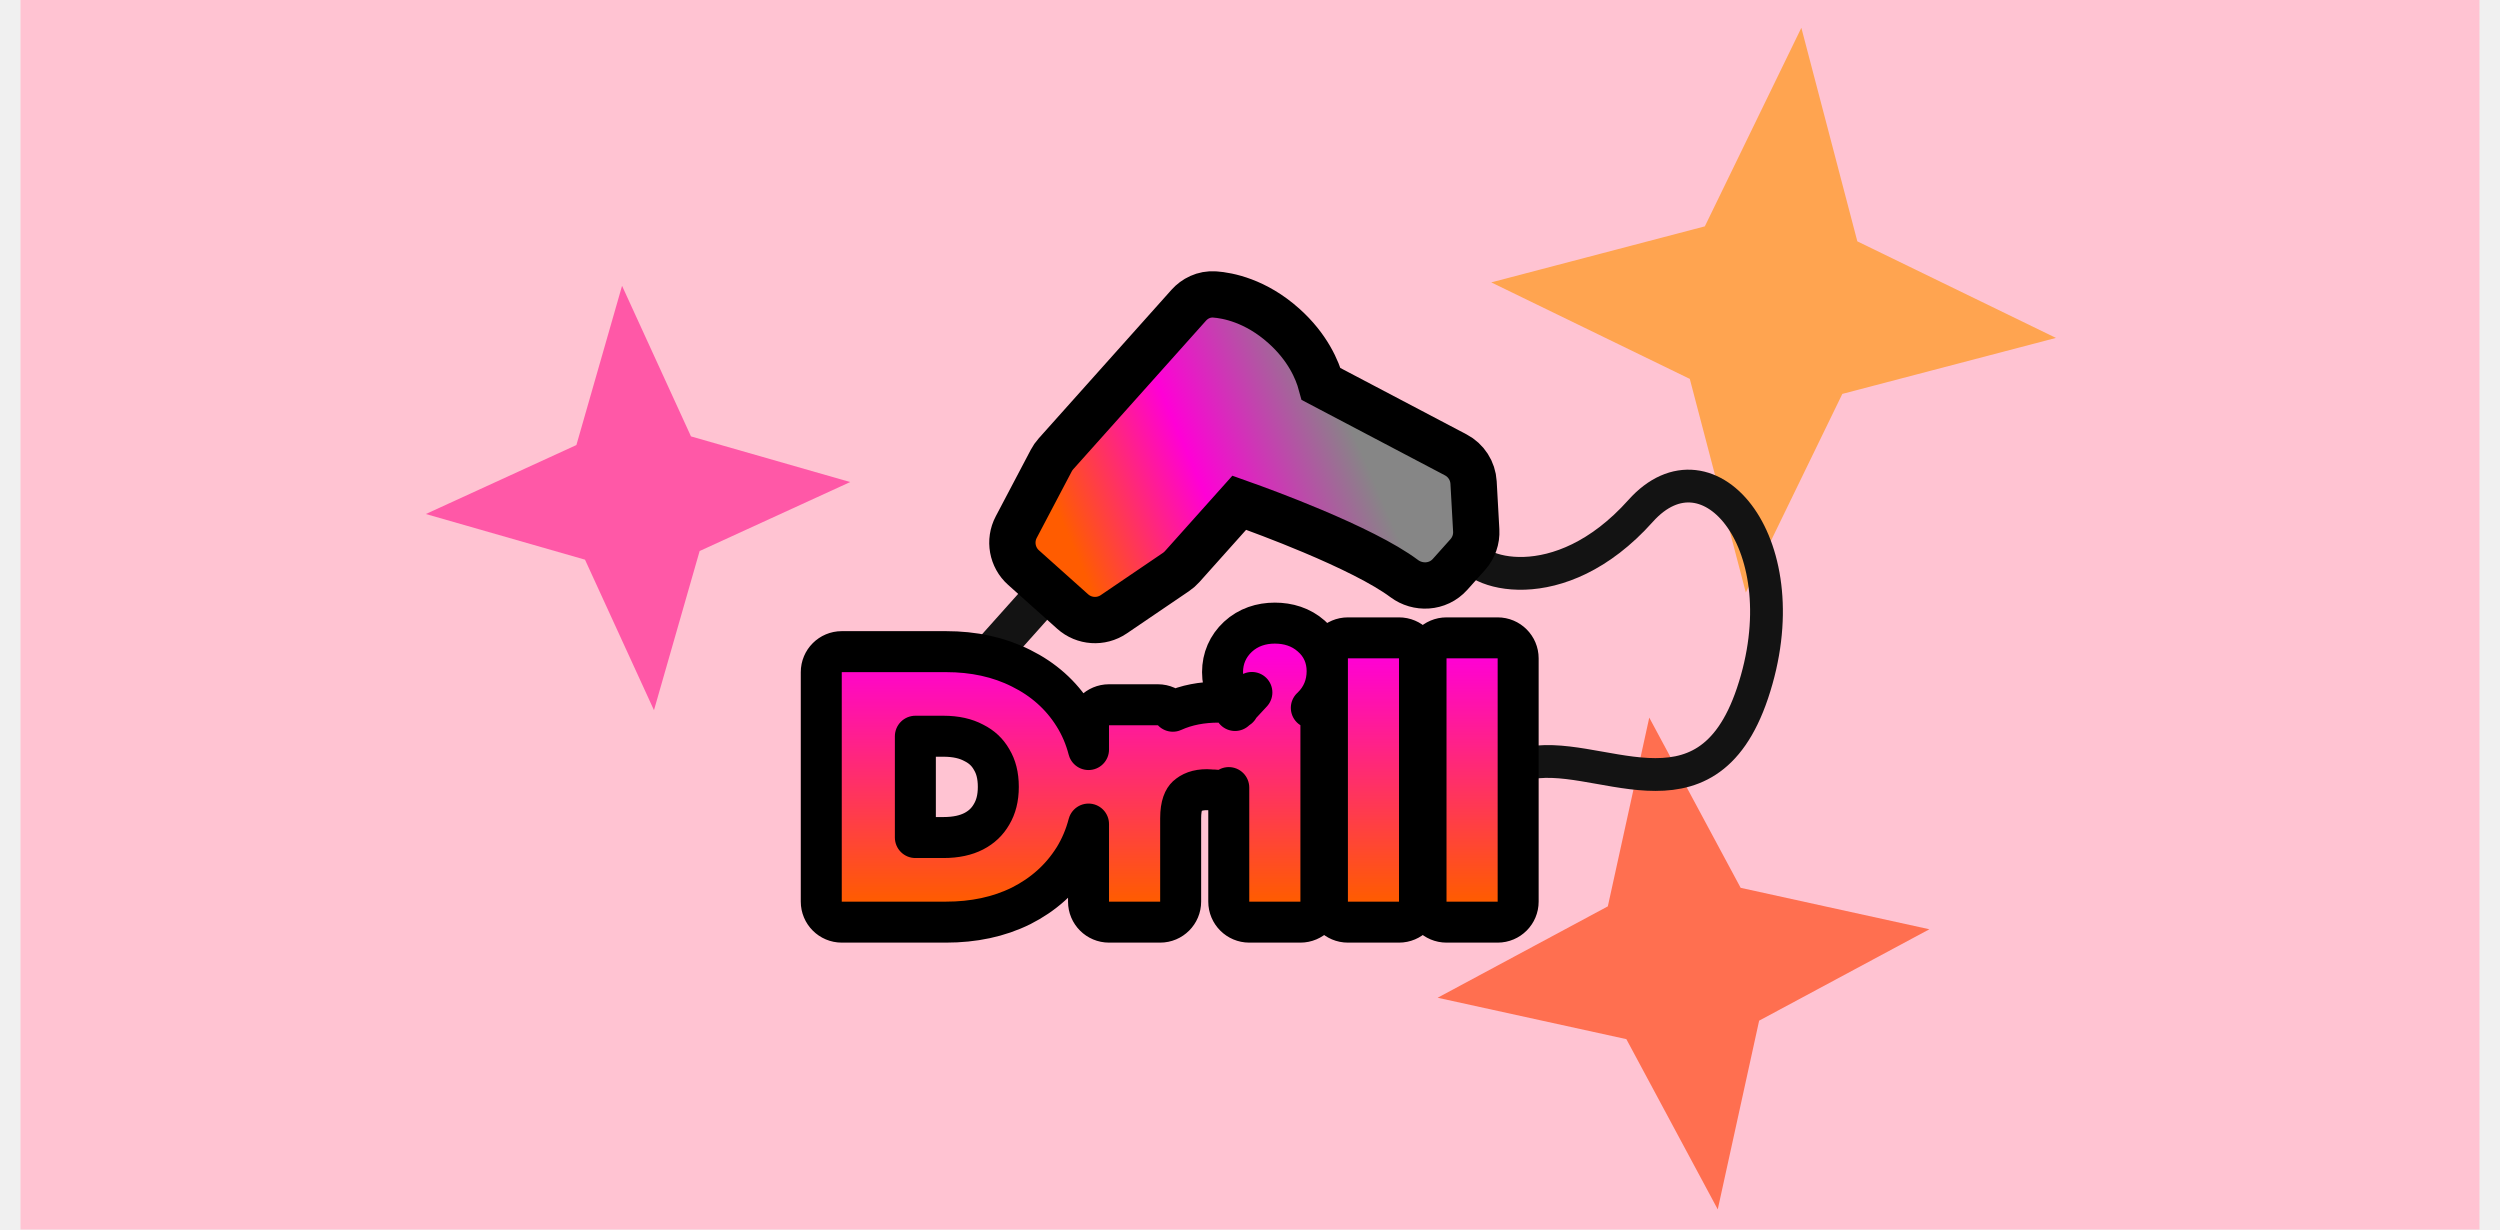
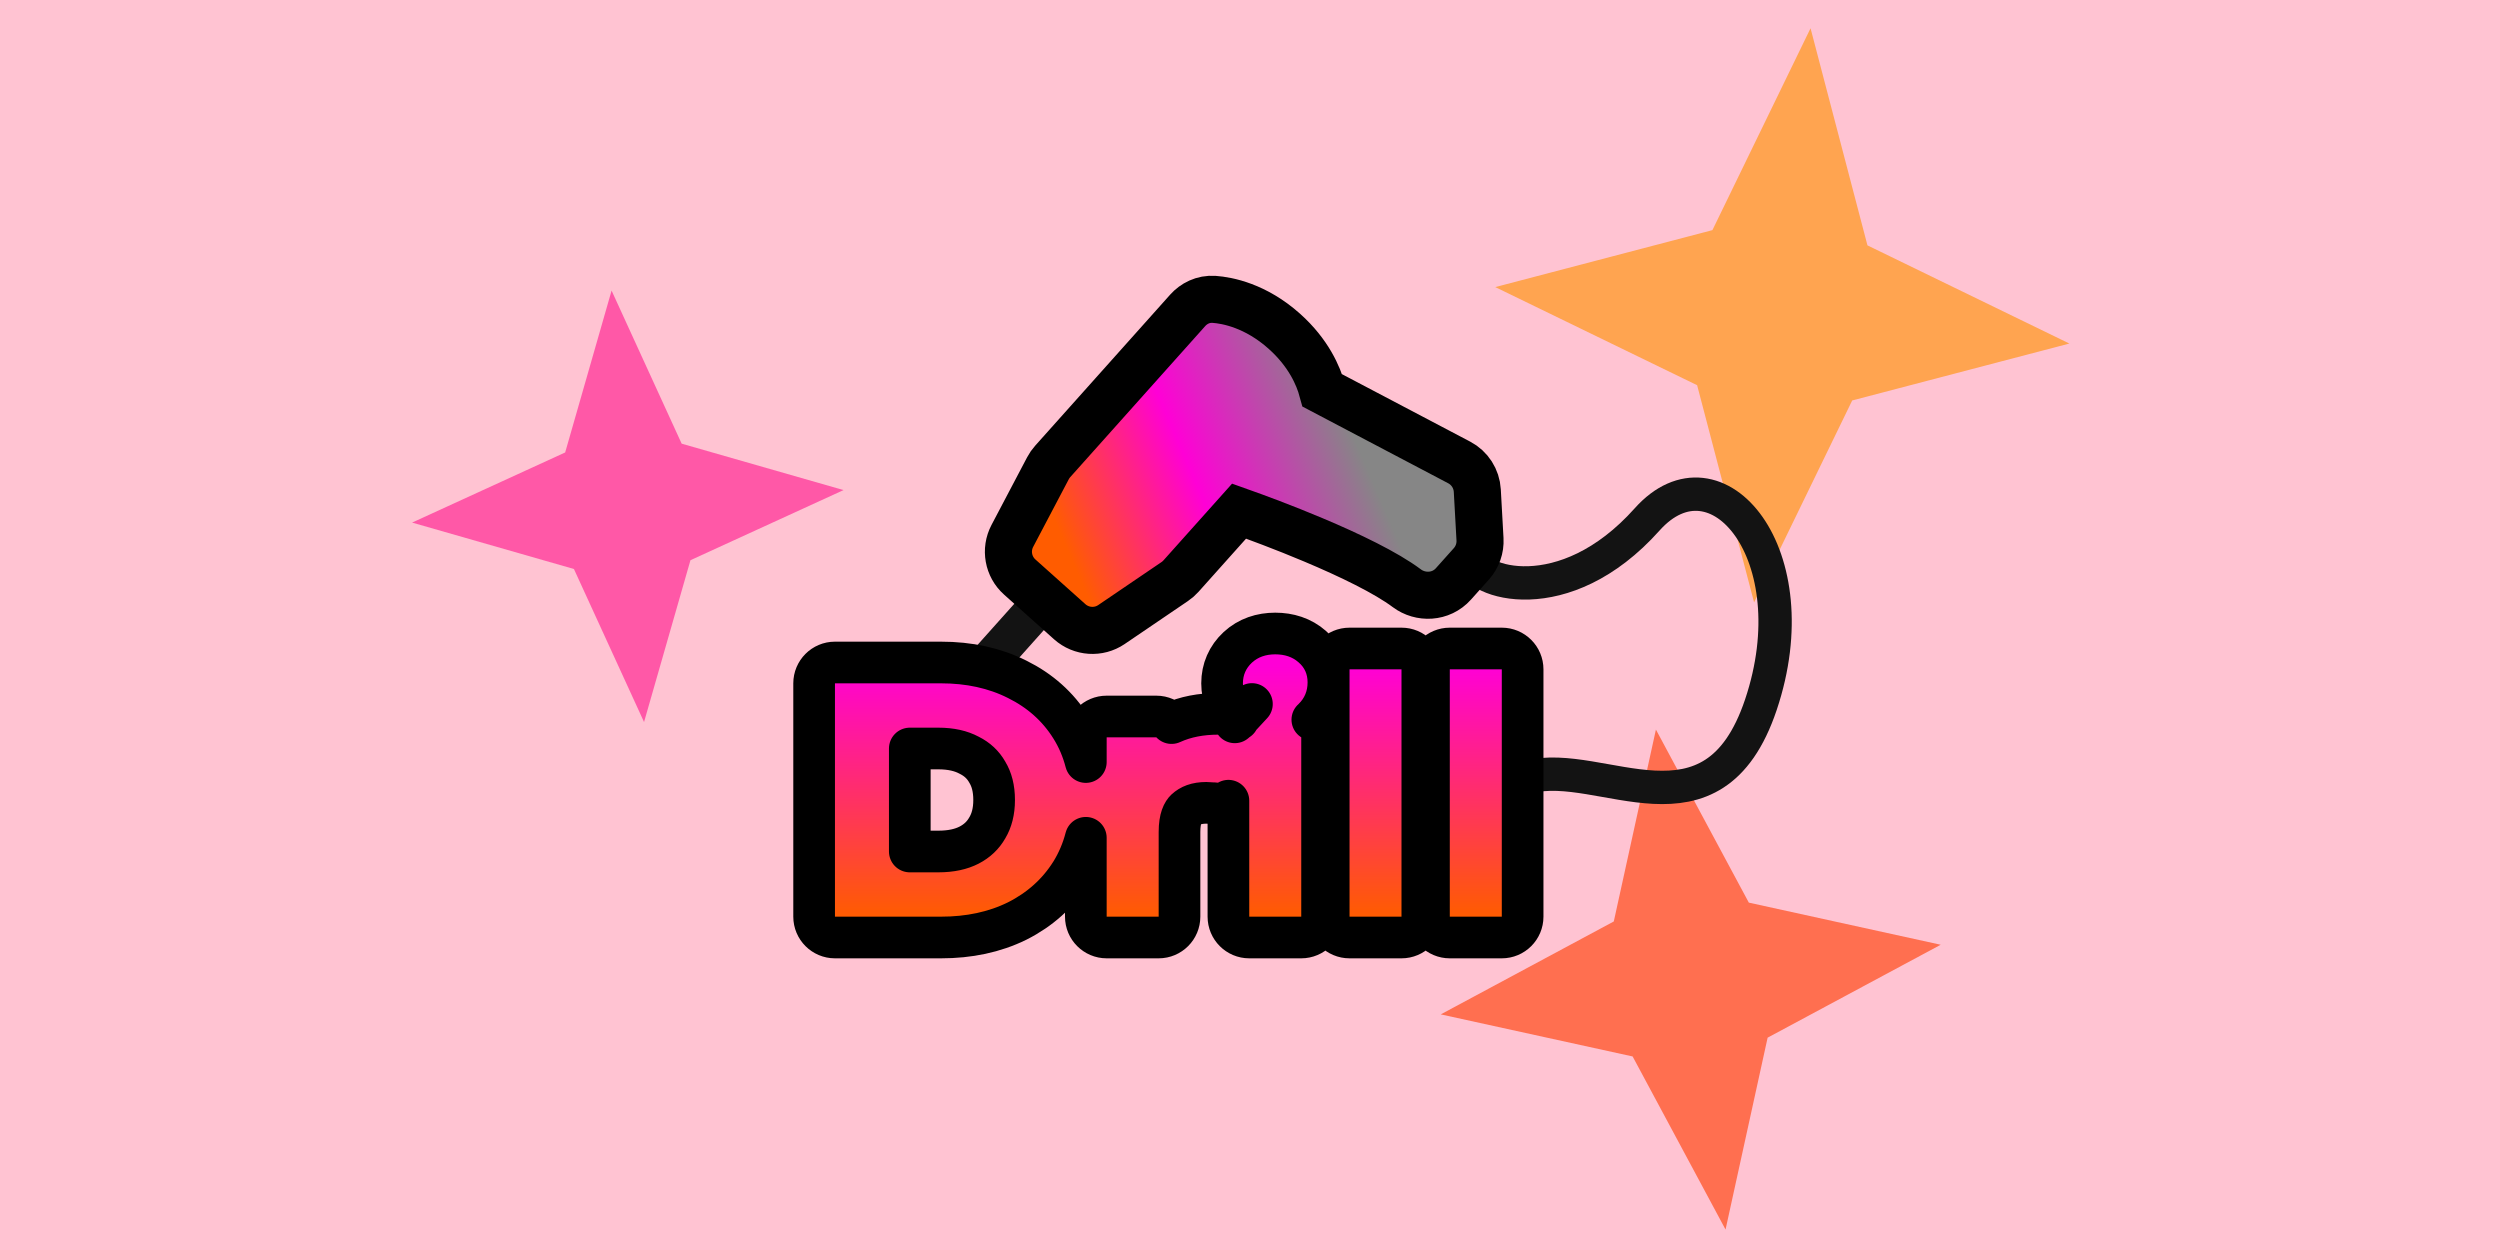
- <svg xmlns="http://www.w3.org/2000/svg" width="61" height="30" viewBox="0 0 61 30" fill="none">
+ <svg xmlns="http://www.w3.org/2000/svg" width="60" height="30" viewBox="0 0 60 30" fill="none">
  <g clip-path="url(#clip0_401_109)">
-     <rect width="60" height="30" transform="translate(0.5)" fill="#FFC3D2" />
-     <path d="M43.953 0.678L45.319 5.889L50.165 8.245L44.953 9.611L42.598 14.457L41.231 9.245L36.386 6.89L41.598 5.523L43.953 0.678Z" fill="#FFA450" />
-     <path d="M40.242 17.51L42.472 21.663L47.077 22.674L42.923 24.904L41.913 29.509L39.683 25.355L35.078 24.345L39.231 22.115L40.242 17.51Z" fill="#FF6F50" />
-     <path d="M15.178 6.974L16.86 10.648L20.745 11.762L17.071 13.445L15.957 17.329L14.274 13.656L10.39 12.542L14.064 10.859L15.178 6.974Z" fill="#FF50A4" fill-opacity="0.92" />
-     <path d="M23.264 16.257C23.089 16.453 23.106 16.753 23.302 16.928C23.497 17.103 23.798 17.086 23.973 16.89L23.264 16.257ZM25.93 13.275L23.264 16.257L23.973 16.89L26.638 13.908L25.93 13.275Z" fill="#131313" />
-     <path d="M35.835 13.41C35.867 13.975 38.032 14.703 40.031 12.466C41.697 10.602 43.974 13.308 42.76 16.917C41.61 20.334 38.936 18.194 37.191 18.646" stroke="#131313" stroke-width="0.8" />
-     <path d="M28.694 13.957L28.694 13.957C28.749 13.92 28.799 13.876 28.844 13.826L30.238 12.267C30.632 12.407 31.308 12.656 32.022 12.957C32.894 13.324 33.765 13.744 34.264 14.118C34.589 14.361 35.08 14.352 35.383 14.013L35.814 13.531C35.958 13.369 36.032 13.158 36.02 12.942L35.955 11.774C35.939 11.489 35.774 11.232 35.521 11.099L32.237 9.371C32.143 9.025 31.908 8.472 31.325 7.951C30.635 7.334 29.955 7.208 29.641 7.185C29.372 7.165 29.148 7.289 29.007 7.446L25.765 11.074C25.72 11.124 25.682 11.179 25.651 11.238L24.796 12.862C24.622 13.193 24.695 13.6 24.974 13.849L26.174 14.922C26.453 15.171 26.866 15.199 27.175 14.989L28.694 13.957Z" fill="url(#paint0_linear_401_109)" stroke="black" stroke-width="1.13" />
-     <path d="M20.039 22C20.039 22.276 20.263 22.5 20.539 22.5H23.083C23.755 22.5 24.369 22.373 24.913 22.104L24.913 22.104L24.917 22.102C25.457 21.829 25.89 21.443 26.202 20.946L26.204 20.944C26.365 20.683 26.483 20.404 26.56 20.107V22C26.56 22.276 26.784 22.5 27.06 22.5H28.308C28.584 22.5 28.808 22.276 28.808 22V19.968C28.808 19.633 28.893 19.493 28.959 19.431L28.96 19.431C29.065 19.334 29.213 19.268 29.452 19.268C29.482 19.268 29.506 19.27 29.526 19.272C29.547 19.275 29.568 19.276 29.588 19.276C29.611 19.276 29.642 19.277 29.683 19.282C29.788 19.292 29.892 19.269 29.982 19.217V22C29.982 22.276 30.206 22.5 30.482 22.5H31.73C32.006 22.5 32.23 22.276 32.23 22V17.696C32.23 17.517 32.137 17.361 31.996 17.272C32.002 17.267 32.007 17.262 32.013 17.256L32.013 17.256C32.259 17.019 32.382 16.714 32.382 16.376C32.382 16.041 32.253 15.741 31.994 15.519C31.743 15.297 31.432 15.204 31.106 15.204C30.774 15.204 30.458 15.304 30.206 15.537C29.96 15.766 29.83 16.064 29.83 16.4C29.83 16.736 29.96 17.034 30.206 17.263L30.546 16.896L30.206 17.263C30.21 17.266 30.213 17.269 30.217 17.272C30.187 17.291 30.16 17.312 30.135 17.336C30.044 17.212 29.898 17.132 29.732 17.132C29.329 17.132 28.952 17.201 28.617 17.354C28.526 17.257 28.396 17.196 28.252 17.196H27.06C26.784 17.196 26.56 17.42 26.56 17.696V18.289C26.483 17.992 26.365 17.712 26.202 17.454C25.89 16.956 25.456 16.573 24.915 16.305C24.37 16.03 23.755 15.9 23.083 15.9H20.539C20.263 15.9 20.039 16.124 20.039 16.4V22ZM24.197 19.865L24.197 19.865L24.193 19.872C24.093 20.046 23.953 20.182 23.758 20.283C23.571 20.379 23.33 20.436 23.019 20.436H22.335V17.964H23.019C23.328 17.964 23.567 18.023 23.753 18.122L23.753 18.122L23.763 18.127C23.955 18.223 24.094 18.355 24.193 18.528L24.193 18.528L24.199 18.539C24.298 18.703 24.359 18.916 24.359 19.2C24.359 19.477 24.299 19.693 24.197 19.865ZM32.389 22C32.389 22.276 32.612 22.5 32.889 22.5H34.136C34.413 22.5 34.636 22.276 34.636 22V16.064C34.636 15.788 34.413 15.564 34.136 15.564H32.889C32.612 15.564 32.389 15.788 32.389 16.064V22ZM34.795 22C34.795 22.276 35.019 22.5 35.295 22.5H36.543C36.819 22.5 37.043 22.276 37.043 22V16.064C37.043 15.788 36.819 15.564 36.543 15.564H35.295C35.019 15.564 34.795 15.788 34.795 16.064V22Z" fill="url(#paint1_linear_401_109)" stroke="black" stroke-linejoin="round" />
+     <rect width="60" height="30" fill="#FFC3D2" />
+     <path d="M43.453 0.678L44.819 5.889L49.665 8.245L44.453 9.611L42.098 14.457L40.731 9.245L35.886 6.89L41.098 5.523L43.453 0.678Z" fill="#FFA450" />
+     <path d="M39.742 17.51L41.972 21.663L46.577 22.674L42.423 24.904L41.413 29.509L39.183 25.355L34.578 24.345L38.731 22.115L39.742 17.51Z" fill="#FF6F50" />
+     <path d="M14.678 6.974L16.36 10.648L20.245 11.762L16.571 13.445L15.457 17.329L13.774 13.656L9.89 12.542L13.564 10.859L14.678 6.974Z" fill="#FF50A4" fill-opacity="0.92" />
+     <path d="M22.764 16.257C22.589 16.453 22.606 16.753 22.802 16.928C22.997 17.103 23.298 17.086 23.473 16.89L22.764 16.257ZM25.43 13.275L22.764 16.257L23.473 16.89L26.138 13.908L25.43 13.275Z" fill="#131313" />
+     <path d="M35.335 13.41C35.366 13.975 37.532 14.703 39.531 12.466C41.197 10.602 43.474 13.308 42.26 16.917C41.11 20.334 38.436 18.194 36.691 18.646" stroke="#131313" stroke-width="0.8" />
+     <path d="M28.194 13.957L28.194 13.957C28.249 13.92 28.299 13.876 28.344 13.826L29.738 12.267C30.132 12.407 30.808 12.656 31.522 12.957C32.394 13.324 33.265 13.744 33.764 14.118C34.089 14.361 34.58 14.352 34.883 14.013L35.314 13.531C35.458 13.369 35.532 13.158 35.52 12.942L35.455 11.774C35.439 11.489 35.274 11.232 35.021 11.099L31.737 9.371C31.643 9.025 31.408 8.472 30.825 7.951C30.135 7.334 29.455 7.208 29.141 7.185C28.872 7.165 28.648 7.289 28.507 7.446L25.265 11.074C25.22 11.124 25.182 11.179 25.151 11.238L24.296 12.862C24.122 13.193 24.195 13.6 24.474 13.849L25.674 14.922C25.953 15.171 26.366 15.199 26.675 14.989L28.194 13.957Z" fill="url(#paint0_linear_401_109)" stroke="black" stroke-width="1.13" />
+     <path d="M19.539 22C19.539 22.276 19.763 22.5 20.039 22.5H22.583C23.255 22.5 23.869 22.373 24.413 22.104L24.413 22.104L24.417 22.102C24.957 21.829 25.39 21.443 25.702 20.946L25.704 20.944C25.865 20.683 25.983 20.404 26.06 20.107V22C26.06 22.276 26.284 22.5 26.56 22.5H27.808C28.084 22.5 28.308 22.276 28.308 22V19.968C28.308 19.633 28.393 19.493 28.459 19.431L28.46 19.431C28.565 19.334 28.713 19.268 28.952 19.268C28.982 19.268 29.006 19.27 29.026 19.272C29.047 19.275 29.068 19.276 29.088 19.276C29.111 19.276 29.142 19.277 29.183 19.282C29.288 19.292 29.392 19.269 29.482 19.217V22C29.482 22.276 29.706 22.5 29.982 22.5H31.23C31.506 22.5 31.73 22.276 31.73 22V17.696C31.73 17.517 31.637 17.361 31.496 17.272C31.502 17.267 31.507 17.262 31.513 17.256L31.513 17.256C31.759 17.019 31.882 16.714 31.882 16.376C31.882 16.041 31.753 15.741 31.494 15.519C31.243 15.297 30.932 15.204 30.606 15.204C30.274 15.204 29.958 15.304 29.706 15.537C29.46 15.766 29.33 16.064 29.33 16.4C29.33 16.736 29.46 17.034 29.706 17.263L30.046 16.896L29.706 17.263C29.71 17.266 29.713 17.269 29.717 17.272C29.687 17.291 29.66 17.312 29.635 17.336C29.544 17.212 29.398 17.132 29.232 17.132C28.829 17.132 28.452 17.201 28.117 17.354C28.026 17.257 27.896 17.196 27.752 17.196H26.56C26.284 17.196 26.06 17.42 26.06 17.696V18.289C25.983 17.992 25.865 17.712 25.702 17.454C25.39 16.956 24.956 16.573 24.415 16.305C23.87 16.03 23.255 15.9 22.583 15.9H20.039C19.763 15.9 19.539 16.124 19.539 16.4V22ZM23.697 19.865L23.697 19.865L23.693 19.872C23.593 20.046 23.453 20.182 23.258 20.283C23.071 20.379 22.83 20.436 22.519 20.436H21.835V17.964H22.519C22.828 17.964 23.067 18.023 23.253 18.122L23.253 18.122L23.263 18.127C23.455 18.223 23.594 18.355 23.693 18.528L23.693 18.528L23.699 18.539C23.798 18.703 23.859 18.916 23.859 19.2C23.859 19.477 23.799 19.693 23.697 19.865ZM31.889 22C31.889 22.276 32.112 22.5 32.389 22.5H33.636C33.913 22.5 34.136 22.276 34.136 22V16.064C34.136 15.788 33.913 15.564 33.636 15.564H32.389C32.112 15.564 31.889 15.788 31.889 16.064V22ZM34.295 22C34.295 22.276 34.519 22.5 34.795 22.5H36.043C36.319 22.5 36.543 22.276 36.543 22V16.064C36.543 15.788 36.319 15.564 36.043 15.564H34.795C34.519 15.564 34.295 15.788 34.295 16.064V22Z" fill="url(#paint1_linear_401_109)" stroke="black" stroke-linejoin="round" />
  </g>
  <defs>
-     <linearGradient id="paint0_linear_401_109" x1="26.284" y1="13.591" x2="40.46" y2="7.485" gradientUnits="userSpaceOnUse">
+     <linearGradient id="paint0_linear_401_109" x1="25.784" y1="13.591" x2="39.96" y2="7.485" gradientUnits="userSpaceOnUse">
      <stop stop-color="#FF5C00" />
      <stop offset="0.225" stop-color="#FF00D6" />
      <stop offset="0.479" stop-color="#868686" />
    </linearGradient>
-     <linearGradient id="paint1_linear_401_109" x1="28.5" y1="16" x2="28.5" y2="22" gradientUnits="userSpaceOnUse">
+     <linearGradient id="paint1_linear_401_109" x1="28" y1="16" x2="28" y2="22" gradientUnits="userSpaceOnUse">
      <stop stop-color="#FF00D6" />
      <stop offset="1" stop-color="#FF5C00" />
    </linearGradient>
    <clipPath id="clip0_401_109">
-       <rect width="60" height="30" fill="white" transform="translate(0.5)" />
+       <rect width="60" height="30" fill="white" />
    </clipPath>
  </defs>
</svg>
